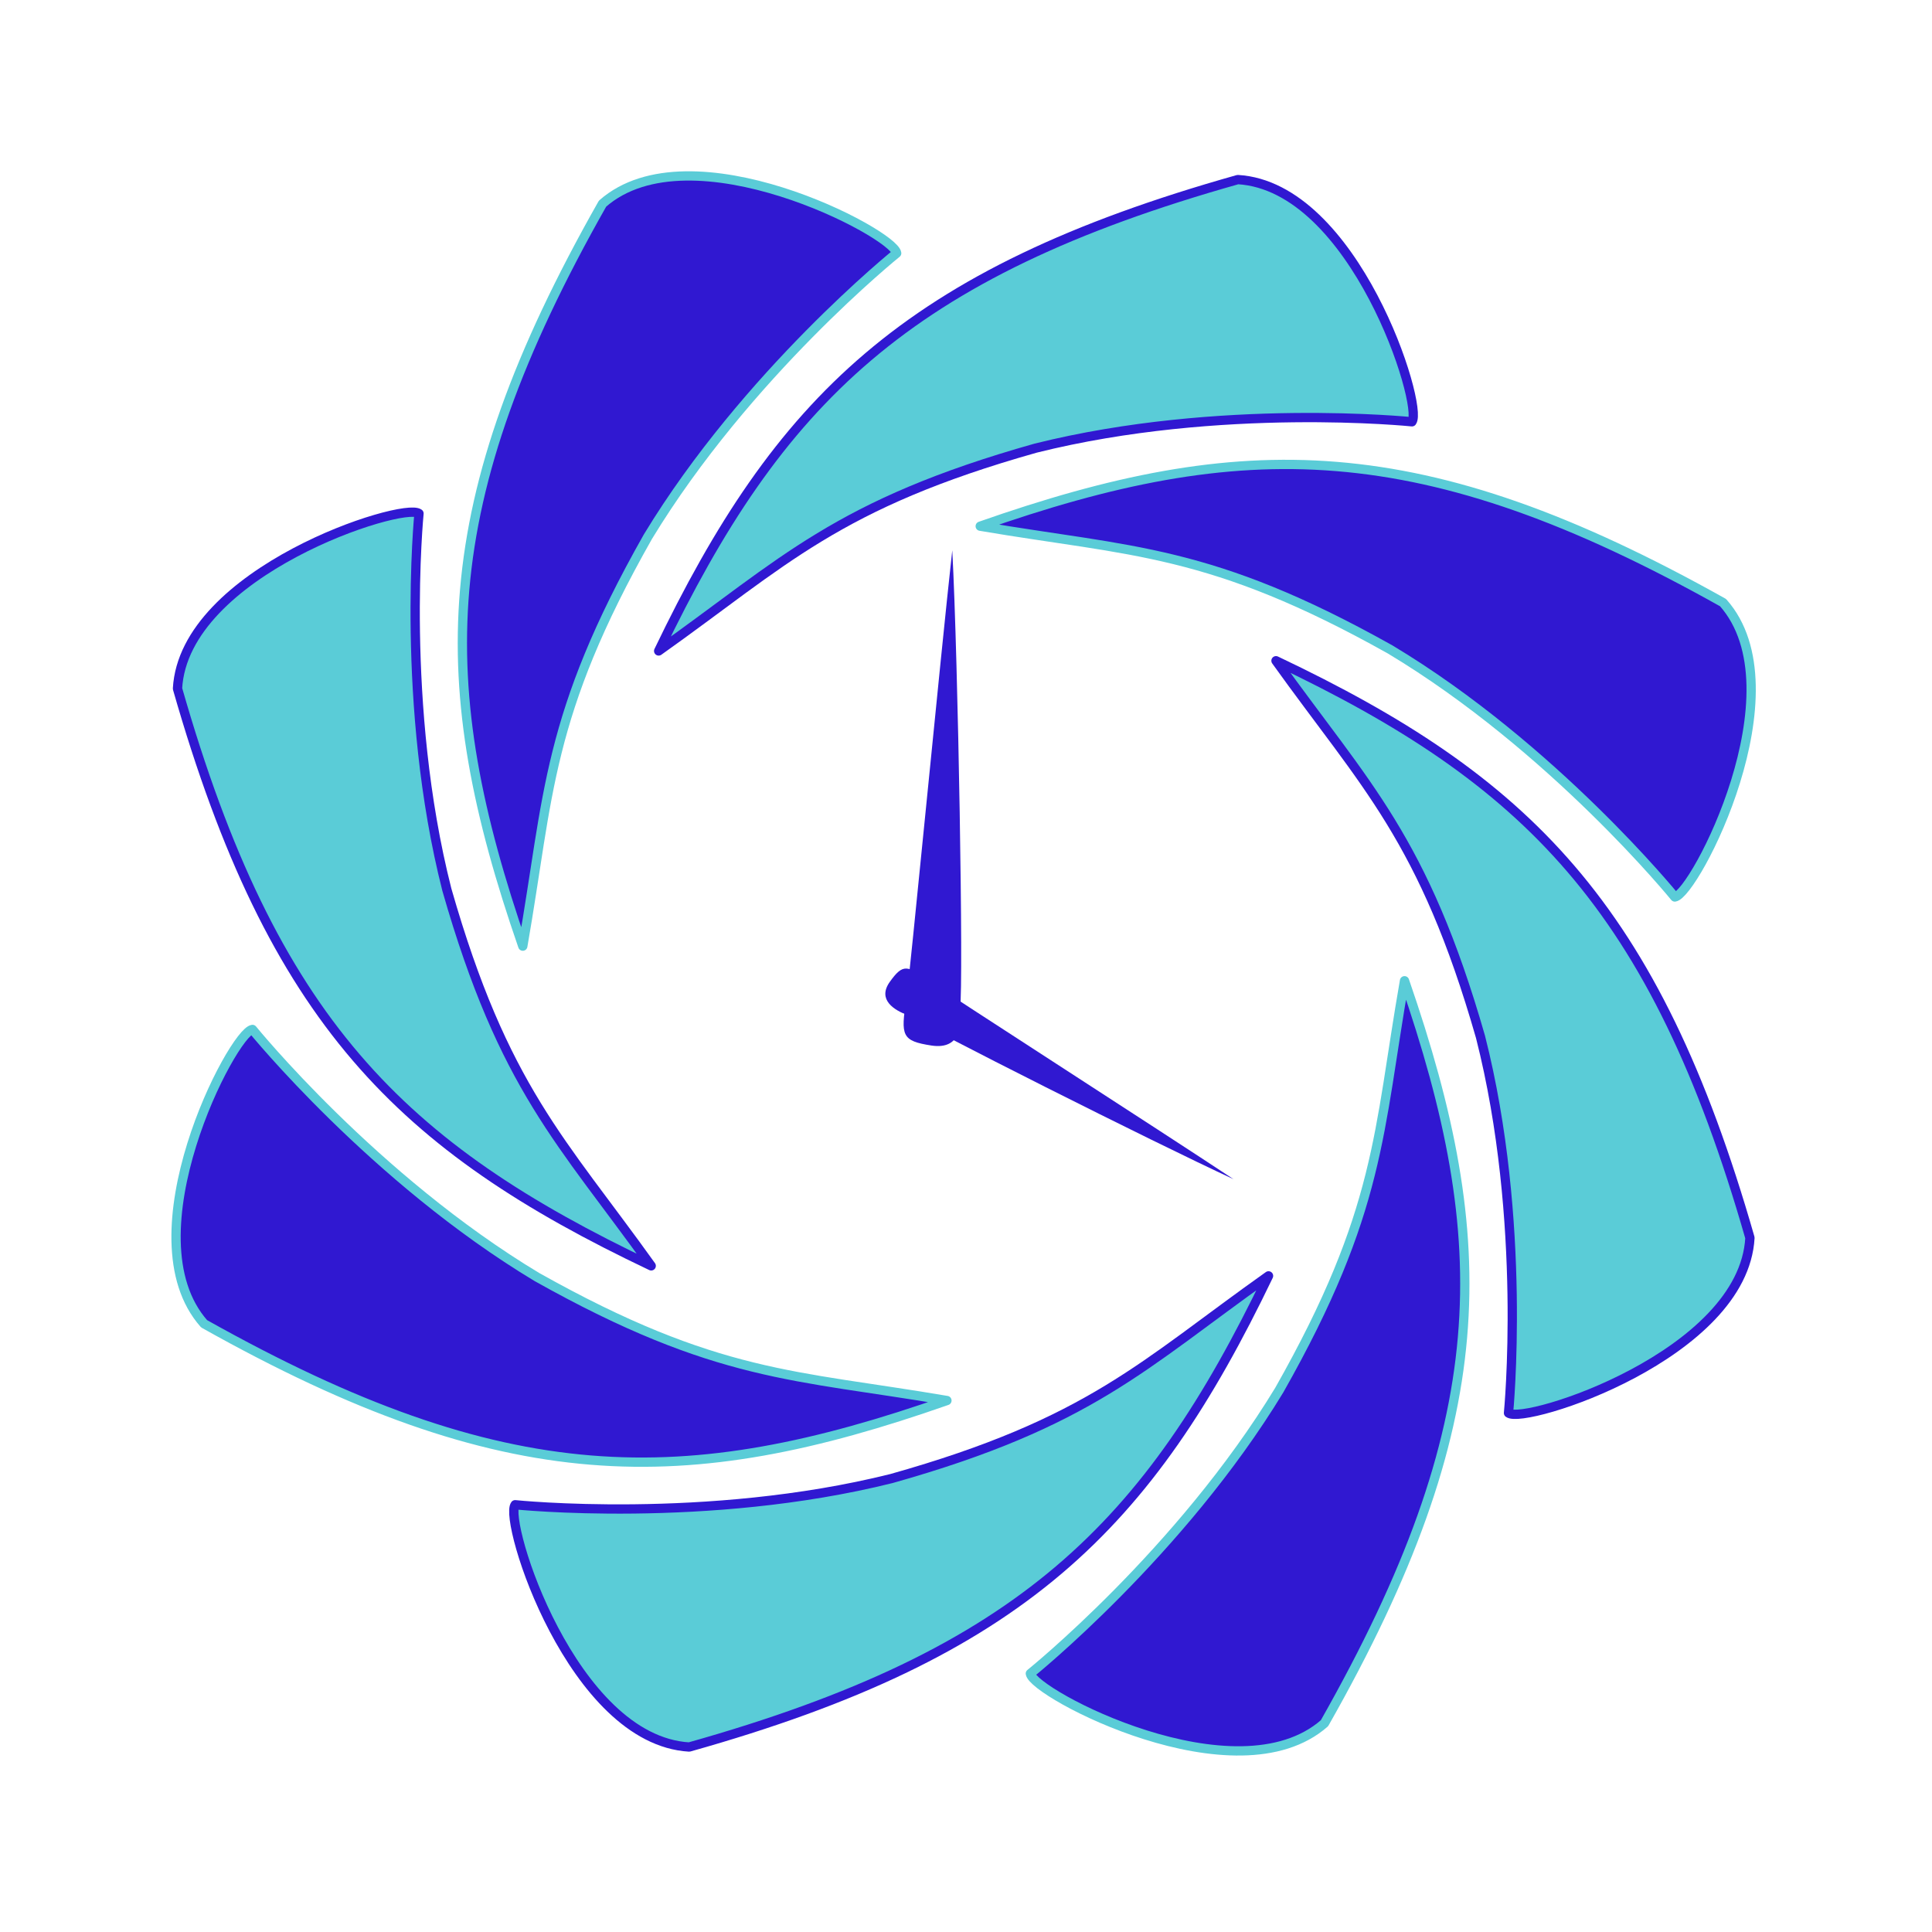
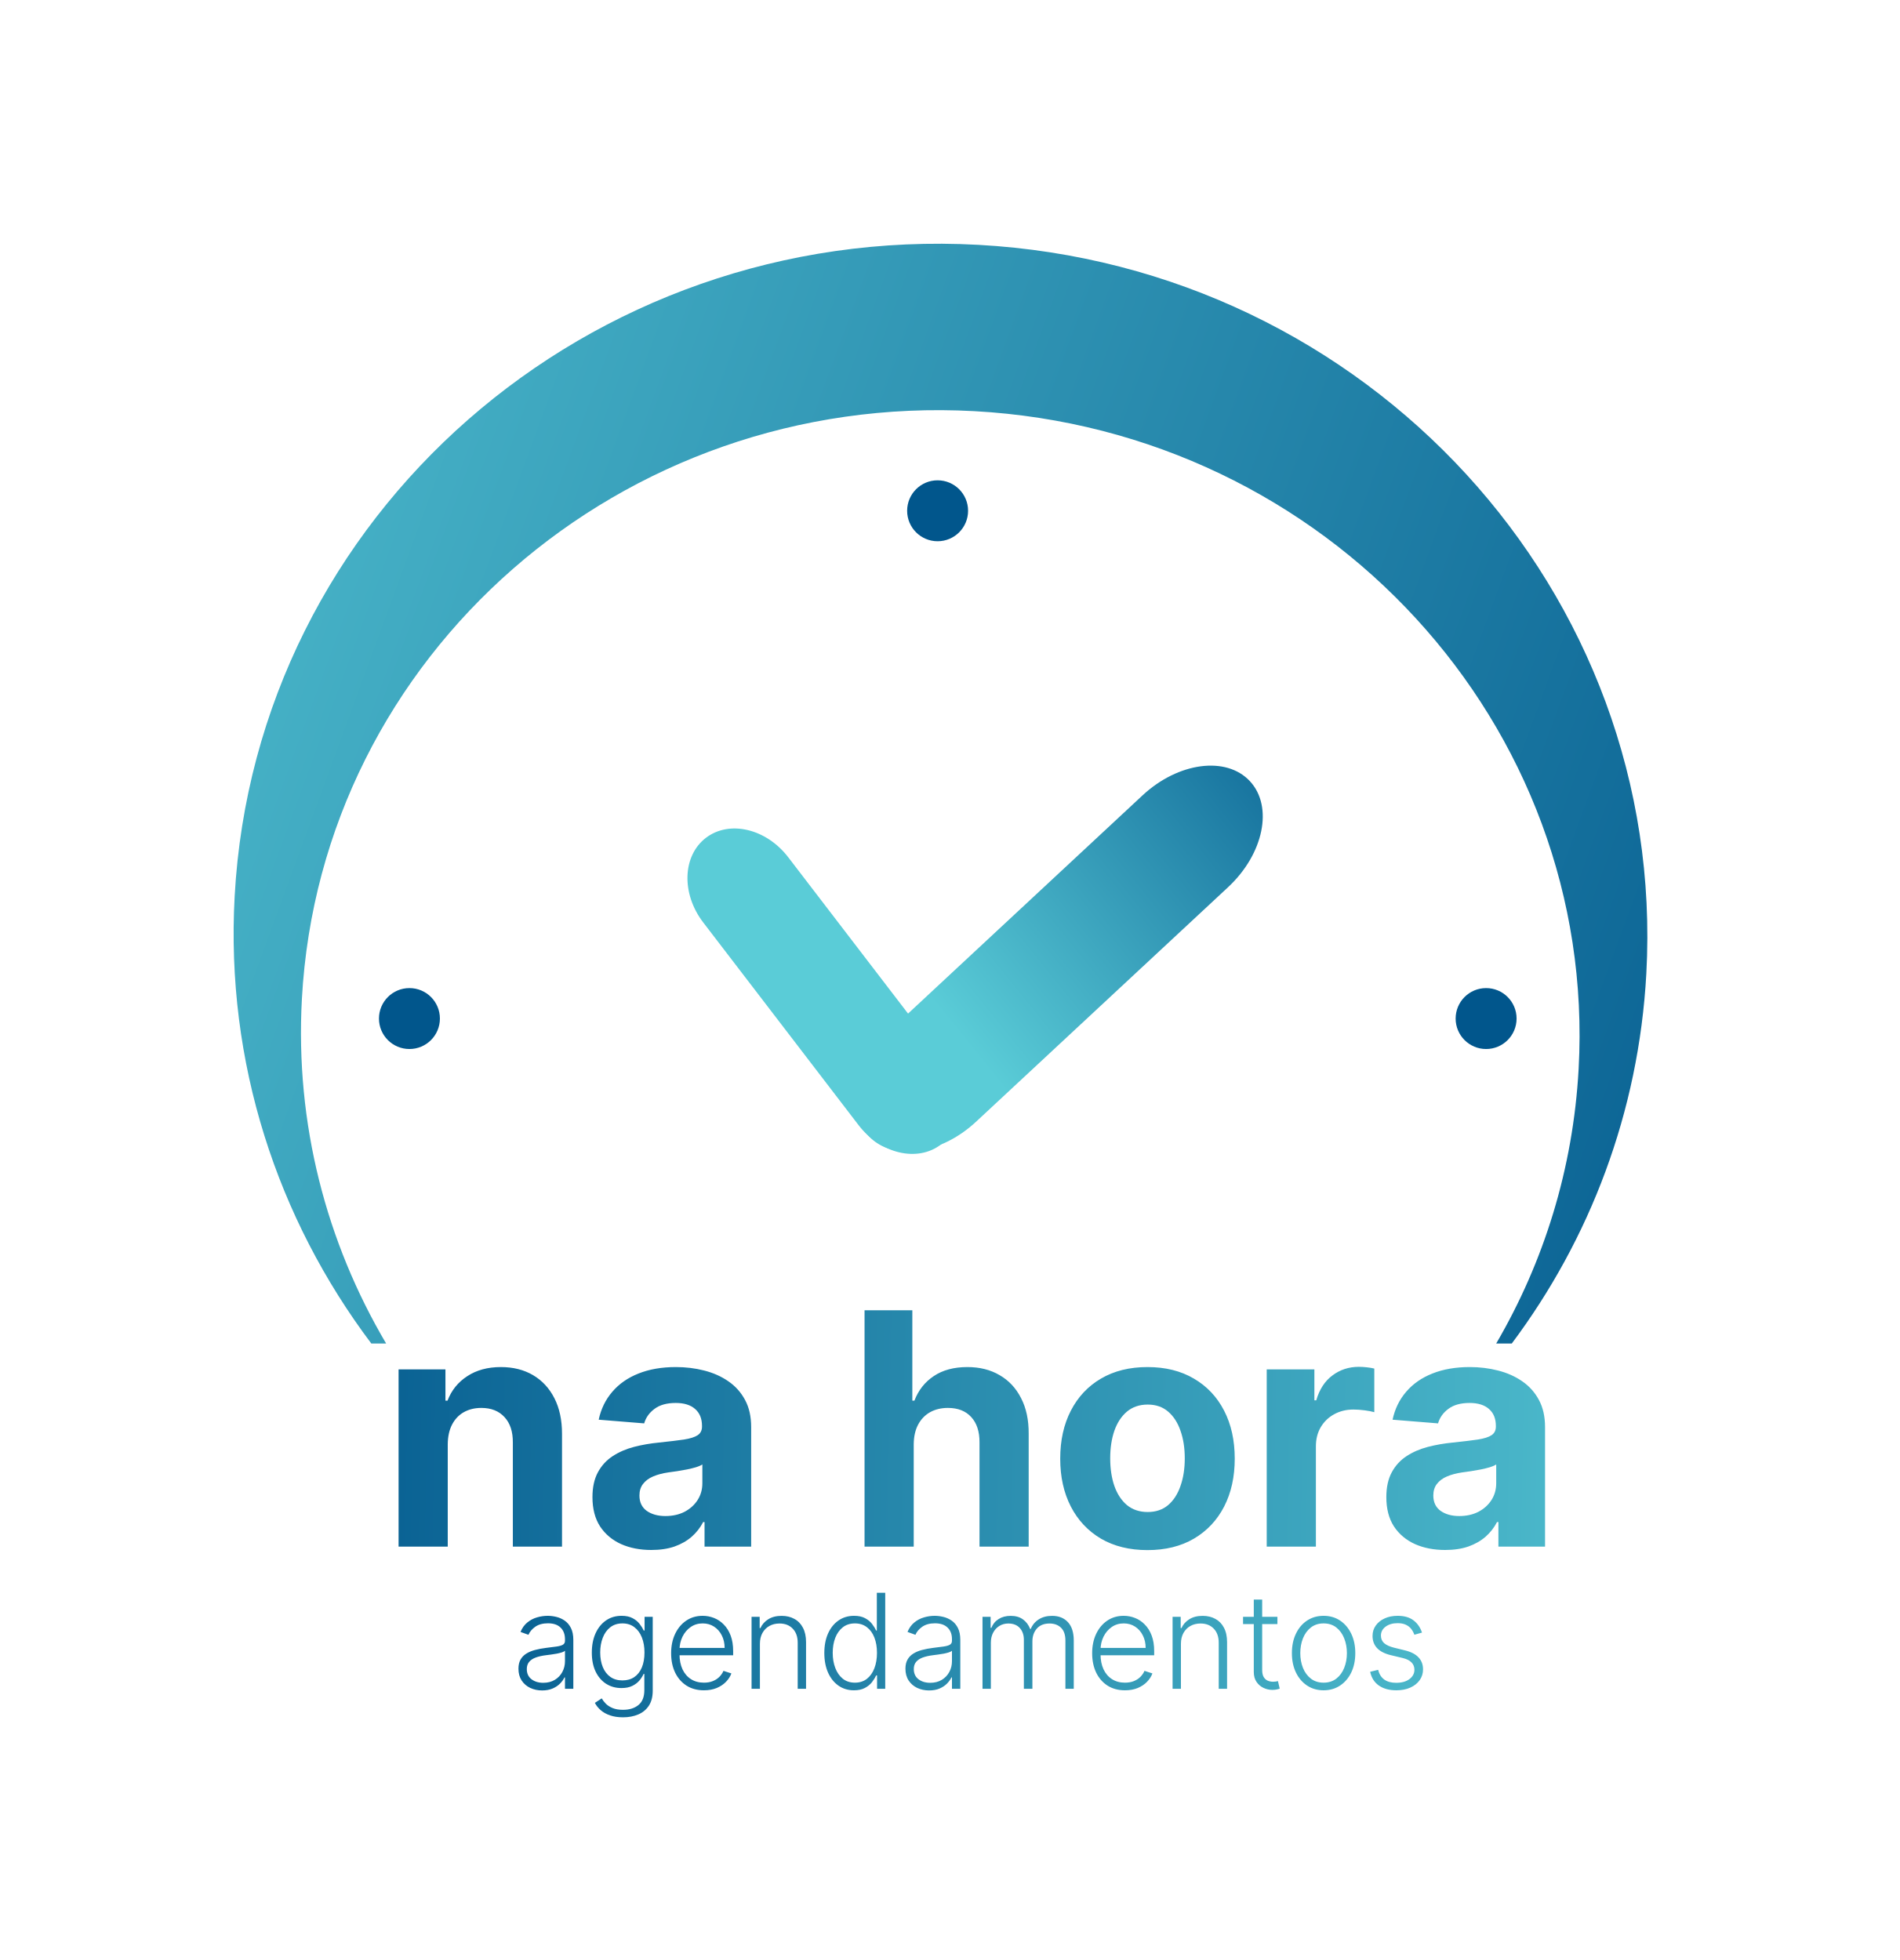
- <svg xmlns="http://www.w3.org/2000/svg" width="208" height="208" viewBox="0 0 208 208" fill="none">
-   <path d="M48.109 95.783C43.061 75.916 45.109 55.283 45.109 55.283C43.402 53.995 19.811 61.526 19.109 74.134C29.354 109.958 43.15 123.47 70.109 136.283C60.474 122.818 54.23 117.168 48.109 95.783Z" fill="#5ACCD7" stroke="#3018D1" stroke-linejoin="round" />
-   <path d="M57.814 137.491C40.247 126.93 27.181 110.83 27.181 110.83C25.061 111.116 13.602 133.068 21.976 142.52C54.467 160.761 73.777 160.652 101.946 150.781C85.626 147.996 77.213 148.376 57.814 137.491Z" fill="#3018D1" stroke="#5ACCD7" stroke-linejoin="round" />
-   <path d="M95.974 159.181C76.085 164.141 55.461 162.002 55.461 162.002C54.166 163.703 61.592 187.327 74.197 188.085C110.066 177.999 123.639 164.263 136.571 137.361C123.064 146.936 117.386 153.156 95.974 159.181Z" fill="#5ACCD7" stroke="#3018D1" stroke-linejoin="round" />
-   <path d="M137.725 149.661C127.086 167.182 110.928 180.176 110.928 180.176C111.205 182.297 133.106 193.854 142.595 185.521C160.98 153.112 160.956 133.802 151.211 105.589C148.354 121.897 148.696 130.311 137.725 149.661Z" fill="#3018D1" stroke="#5ACCD7" stroke-linejoin="round" />
-   <path d="M159.39 111.626C164.446 131.491 162.406 152.125 162.406 152.125C164.114 153.412 187.701 145.872 188.399 133.263C178.139 97.443 164.338 83.936 137.374 71.135C147.014 84.595 153.261 90.243 159.39 111.626Z" fill="#5ACCD7" stroke="#3018D1" stroke-linejoin="round" />
-   <path d="M149.668 69.922C167.24 80.476 180.312 96.571 180.312 96.571C182.431 96.283 193.882 74.327 185.504 64.878C153.006 46.651 133.696 46.768 105.531 56.65C121.852 59.428 130.265 59.044 149.668 69.922Z" fill="#3018D1" stroke="#5ACCD7" stroke-linejoin="round" />
-   <path d="M111.499 48.247C131.386 43.279 152.011 45.41 152.011 45.41C153.306 43.708 145.87 20.087 133.265 19.334C97.4 29.435 83.832 43.176 70.911 70.083C84.414 60.502 90.09 54.281 111.499 48.247Z" fill="#5ACCD7" stroke="#3018D1" stroke-linejoin="round" />
-   <path d="M69.752 57.783C80.384 40.259 96.537 27.258 96.537 27.258C96.259 25.137 74.353 13.589 64.868 21.926C46.496 54.342 46.528 73.652 56.284 101.861C59.135 85.552 58.789 77.138 69.752 57.783Z" fill="#3018D1" stroke="#5ACCD7" stroke-linejoin="round" />
-   <path d="M97.567 107.627C97.942 105.189 101.226 70.909 102.522 59.247C103.159 71.206 103.739 106.079 103.365 108.517C103.594 110.247 103.474 113.053 100.272 112.561C97.07 112.069 96.974 111.49 97.567 107.627Z" fill="#3018D1" />
-   <path d="M100.203 105.705C101.804 106.86 124.978 121.762 132.803 126.952C124.124 122.947 99.242 110.414 97.641 109.26C96.34 108.772 94.394 107.652 95.809 105.689C97.224 103.726 97.666 103.877 100.203 105.705Z" fill="#3018D1" />
+ <svg xmlns="http://www.w3.org/2000/svg" width="187" height="193" viewBox="0 0 187 193" fill="none">
+   <rect width="187" height="193" />
+   <path fill-rule="evenodd" clip-rule="evenodd" d="M69.23 90.829L69.23 90.829L84.526 110.791C86.692 113.618 90.322 114.473 92.634 112.702C94.946 110.93 95.064 107.203 92.898 104.376C92.897 104.375 92.896 104.374 92.895 104.373L77.612 84.426C77.608 84.422 77.605 84.418 77.602 84.414C75.436 81.587 71.806 80.732 69.494 82.503C67.183 84.274 67.064 88.002 69.23 90.829C69.23 90.829 69.23 90.829 69.23 90.829Z" fill="#5ACCD7" />
+   <path d="M44.081 142.205V152.296H39.24V134.841H43.854V137.921H44.059C44.445 136.905 45.093 136.102 46.002 135.512C46.911 134.913 48.013 134.614 49.309 134.614C50.521 134.614 51.577 134.879 52.479 135.409C53.38 135.94 54.081 136.697 54.581 137.682C55.081 138.659 55.331 139.826 55.331 141.182V152.296H50.49V142.046C50.498 140.977 50.225 140.144 49.672 139.546C49.119 138.94 48.358 138.637 47.388 138.637C46.736 138.637 46.161 138.777 45.661 139.057C45.168 139.337 44.782 139.746 44.502 140.284C44.229 140.815 44.089 141.455 44.081 142.205ZM64.124 152.625C63.01 152.625 62.018 152.432 61.147 152.046C60.275 151.652 59.586 151.072 59.078 150.307C58.578 149.534 58.328 148.572 58.328 147.421C58.328 146.451 58.506 145.637 58.862 144.977C59.218 144.318 59.703 143.788 60.317 143.387C60.931 142.985 61.628 142.682 62.408 142.477C63.196 142.273 64.022 142.129 64.885 142.046C65.9 141.94 66.719 141.841 67.34 141.75C67.961 141.652 68.412 141.508 68.692 141.318C68.972 141.129 69.112 140.849 69.112 140.477V140.409C69.112 139.69 68.885 139.133 68.431 138.739C67.984 138.345 67.347 138.148 66.522 138.148C65.65 138.148 64.957 138.341 64.442 138.727C63.927 139.106 63.586 139.583 63.419 140.159L58.942 139.796C59.169 138.735 59.616 137.818 60.283 137.046C60.95 136.265 61.809 135.667 62.862 135.25C63.923 134.826 65.15 134.614 66.544 134.614C67.514 134.614 68.442 134.727 69.328 134.955C70.222 135.182 71.014 135.534 71.703 136.012C72.4 136.489 72.95 137.102 73.351 137.852C73.753 138.595 73.953 139.485 73.953 140.523V152.296H69.362V149.875H69.226C68.946 150.421 68.571 150.902 68.101 151.318C67.631 151.727 67.067 152.049 66.408 152.284C65.749 152.512 64.987 152.625 64.124 152.625ZM65.51 149.284C66.222 149.284 66.851 149.144 67.397 148.864C67.942 148.576 68.37 148.19 68.681 147.705C68.991 147.22 69.147 146.671 69.147 146.057V144.205C68.995 144.303 68.787 144.394 68.522 144.477C68.264 144.553 67.972 144.625 67.647 144.693C67.321 144.754 66.995 144.811 66.669 144.864C66.344 144.909 66.048 144.951 65.783 144.989C65.215 145.072 64.719 145.205 64.294 145.387C63.87 145.568 63.541 145.815 63.306 146.125C63.071 146.428 62.953 146.807 62.953 147.262C62.953 147.921 63.192 148.424 63.669 148.773C64.154 149.114 64.768 149.284 65.51 149.284ZM89.956 142.205V152.296H85.115V129.023H89.82V137.921H90.024C90.418 136.89 91.055 136.083 91.933 135.5C92.812 134.909 93.915 134.614 95.24 134.614C96.452 134.614 97.509 134.879 98.411 135.409C99.32 135.932 100.024 136.686 100.524 137.671C101.032 138.648 101.282 139.818 101.274 141.182V152.296H96.433V142.046C96.441 140.97 96.168 140.133 95.615 139.534C95.07 138.936 94.305 138.637 93.32 138.637C92.661 138.637 92.077 138.777 91.57 139.057C91.07 139.337 90.676 139.746 90.388 140.284C90.108 140.815 89.964 141.455 89.956 142.205ZM112.97 152.637C111.205 152.637 109.679 152.262 108.391 151.512C107.111 150.754 106.122 149.701 105.425 148.352C104.728 146.996 104.379 145.424 104.379 143.637C104.379 141.833 104.728 140.258 105.425 138.909C106.122 137.553 107.111 136.5 108.391 135.75C109.679 134.993 111.205 134.614 112.97 134.614C114.736 134.614 116.258 134.993 117.539 135.75C118.826 136.5 119.819 137.553 120.516 138.909C121.213 140.258 121.561 141.833 121.561 143.637C121.561 145.424 121.213 146.996 120.516 148.352C119.819 149.701 118.826 150.754 117.539 151.512C116.258 152.262 114.736 152.637 112.97 152.637ZM112.993 148.887C113.796 148.887 114.467 148.659 115.004 148.205C115.542 147.743 115.948 147.114 116.22 146.318C116.501 145.523 116.641 144.618 116.641 143.602C116.641 142.587 116.501 141.682 116.22 140.887C115.948 140.091 115.542 139.462 115.004 139C114.467 138.538 113.796 138.307 112.993 138.307C112.183 138.307 111.501 138.538 110.948 139C110.402 139.462 109.989 140.091 109.709 140.887C109.436 141.682 109.3 142.587 109.3 143.602C109.3 144.618 109.436 145.523 109.709 146.318C109.989 147.114 110.402 147.743 110.948 148.205C111.501 148.659 112.183 148.887 112.993 148.887ZM124.709 152.296V134.841H129.402V137.887H129.584C129.902 136.803 130.436 135.985 131.186 135.432C131.936 134.871 132.8 134.591 133.777 134.591C134.02 134.591 134.281 134.606 134.561 134.637C134.842 134.667 135.088 134.708 135.3 134.762V139.057C135.073 138.989 134.758 138.928 134.357 138.875C133.955 138.822 133.588 138.796 133.254 138.796C132.542 138.796 131.906 138.951 131.345 139.262C130.792 139.565 130.353 139.989 130.027 140.534C129.709 141.08 129.55 141.708 129.55 142.421V152.296H124.709ZM142.28 152.625C141.166 152.625 140.174 152.432 139.303 152.046C138.432 151.652 137.742 151.072 137.235 150.307C136.735 149.534 136.485 148.572 136.485 147.421C136.485 146.451 136.663 145.637 137.019 144.977C137.375 144.318 137.86 143.788 138.473 143.387C139.087 142.985 139.784 142.682 140.564 142.477C141.352 142.273 142.178 142.129 143.041 142.046C144.057 141.94 144.875 141.841 145.496 141.75C146.117 141.652 146.568 141.508 146.848 141.318C147.129 141.129 147.269 140.849 147.269 140.477V140.409C147.269 139.69 147.041 139.133 146.587 138.739C146.14 138.345 145.504 138.148 144.678 138.148C143.807 138.148 143.113 138.341 142.598 138.727C142.083 139.106 141.742 139.583 141.576 140.159L137.098 139.796C137.326 138.735 137.772 137.818 138.439 137.046C139.106 136.265 139.966 135.667 141.019 135.25C142.079 134.826 143.307 134.614 144.701 134.614C145.67 134.614 146.598 134.727 147.485 134.955C148.379 135.182 149.17 135.534 149.86 136.012C150.557 136.489 151.106 137.102 151.507 137.852C151.909 138.595 152.11 139.485 152.11 140.523V152.296H147.519V149.875H147.382C147.102 150.421 146.727 150.902 146.257 151.318C145.788 151.727 145.223 152.049 144.564 152.284C143.905 152.512 143.144 152.625 142.28 152.625ZM143.666 149.284C144.379 149.284 145.007 149.144 145.553 148.864C146.098 148.576 146.526 148.19 146.837 147.705C147.147 147.22 147.303 146.671 147.303 146.057V144.205C147.151 144.303 146.943 144.394 146.678 144.477C146.42 144.553 146.129 144.625 145.803 144.693C145.477 144.754 145.151 144.811 144.826 144.864C144.5 144.909 144.204 144.951 143.939 144.989C143.371 145.072 142.875 145.205 142.451 145.387C142.026 145.568 141.697 145.815 141.462 146.125C141.227 146.428 141.11 146.807 141.11 147.262C141.11 147.921 141.348 148.424 141.826 148.773C142.31 149.114 142.924 149.284 143.666 149.284Z" fill="url(#paint0_linear_115_149)" />
+   <path d="M53.374 166.457C52.946 166.457 52.555 166.374 52.201 166.208C51.847 166.039 51.566 165.795 51.356 165.478C51.147 165.158 51.042 164.771 51.042 164.315C51.042 163.964 51.109 163.669 51.241 163.429C51.373 163.189 51.561 162.992 51.804 162.838C52.047 162.684 52.335 162.562 52.667 162.473C53 162.384 53.366 162.315 53.766 162.265C54.163 162.216 54.499 162.173 54.773 162.136C55.05 162.099 55.26 162.041 55.405 161.961C55.55 161.881 55.622 161.751 55.622 161.573V161.407C55.622 160.924 55.477 160.543 55.188 160.266C54.902 159.986 54.489 159.846 53.951 159.846C53.44 159.846 53.023 159.959 52.7 160.183C52.38 160.408 52.155 160.673 52.026 160.977L51.246 160.696C51.406 160.308 51.627 159.999 51.91 159.768C52.194 159.534 52.511 159.366 52.861 159.265C53.212 159.16 53.568 159.108 53.928 159.108C54.199 159.108 54.48 159.143 54.773 159.214C55.068 159.285 55.342 159.408 55.594 159.583C55.847 159.756 56.051 159.997 56.208 160.308C56.365 160.616 56.444 161.007 56.444 161.481V166.296H55.622V165.174H55.571C55.473 165.383 55.327 165.586 55.133 165.783C54.939 165.98 54.696 166.142 54.403 166.268C54.111 166.394 53.768 166.457 53.374 166.457ZM53.485 165.705C53.922 165.705 54.3 165.608 54.62 165.414C54.94 165.22 55.187 164.963 55.359 164.643C55.534 164.32 55.622 163.964 55.622 163.576V162.552C55.56 162.61 55.457 162.662 55.313 162.709C55.171 162.755 55.007 162.796 54.819 162.833C54.634 162.867 54.45 162.896 54.265 162.921C54.08 162.946 53.914 162.967 53.766 162.986C53.366 163.035 53.025 163.112 52.741 163.216C52.458 163.321 52.241 163.466 52.09 163.65C51.94 163.832 51.864 164.066 51.864 164.352C51.864 164.783 52.018 165.117 52.326 165.354C52.634 165.588 53.02 165.705 53.485 165.705ZM61.335 169.102C60.852 169.102 60.429 169.039 60.065 168.913C59.702 168.79 59.396 168.621 59.147 168.405C58.897 168.19 58.703 167.948 58.565 167.681L59.239 167.237C59.341 167.416 59.476 167.591 59.645 167.764C59.818 167.936 60.041 168.079 60.315 168.193C60.592 168.307 60.932 168.364 61.335 168.364C61.963 168.364 62.469 168.207 62.854 167.893C63.242 167.579 63.435 167.091 63.435 166.429V164.832H63.362C63.266 165.048 63.129 165.263 62.951 165.478C62.772 165.691 62.538 165.868 62.249 166.009C61.963 166.151 61.607 166.222 61.183 166.222C60.616 166.222 60.113 166.082 59.673 165.802C59.236 165.522 58.891 165.121 58.639 164.601C58.39 164.078 58.265 163.455 58.265 162.732C58.265 162.015 58.386 161.384 58.63 160.839C58.876 160.294 59.219 159.869 59.659 159.565C60.099 159.26 60.612 159.108 61.196 159.108C61.63 159.108 61.99 159.185 62.277 159.339C62.563 159.489 62.792 159.677 62.965 159.902C63.14 160.126 63.277 160.345 63.375 160.557H63.459V159.205H64.262V166.48C64.262 167.08 64.134 167.574 63.879 167.962C63.623 168.35 63.275 168.636 62.835 168.821C62.395 169.009 61.895 169.102 61.335 169.102ZM61.279 165.469C61.735 165.469 62.124 165.36 62.447 165.141C62.771 164.92 63.018 164.603 63.191 164.19C63.363 163.778 63.449 163.287 63.449 162.718C63.449 162.164 63.365 161.673 63.195 161.245C63.026 160.814 62.78 160.476 62.457 160.23C62.137 159.98 61.744 159.856 61.279 159.856C60.806 159.856 60.406 159.983 60.079 160.239C59.753 160.494 59.507 160.839 59.341 161.273C59.174 161.704 59.091 162.185 59.091 162.718C59.091 163.259 59.176 163.738 59.345 164.154C59.514 164.566 59.762 164.889 60.089 165.123C60.415 165.354 60.812 165.469 61.279 165.469ZM69.304 166.443C68.642 166.443 68.07 166.289 67.587 165.982C67.104 165.671 66.73 165.241 66.465 164.694C66.203 164.143 66.073 163.509 66.073 162.792C66.073 162.078 66.203 161.444 66.465 160.89C66.73 160.333 67.094 159.897 67.559 159.583C68.027 159.266 68.567 159.108 69.18 159.108C69.564 159.108 69.935 159.179 70.292 159.32C70.649 159.459 70.969 159.672 71.252 159.962C71.538 160.248 71.765 160.61 71.931 161.047C72.097 161.481 72.18 161.995 72.18 162.589V162.995H66.64V162.27H71.34C71.34 161.815 71.248 161.405 71.063 161.042C70.881 160.676 70.627 160.387 70.301 160.174C69.978 159.962 69.604 159.856 69.18 159.856C68.73 159.856 68.335 159.976 67.993 160.216C67.651 160.456 67.384 160.773 67.19 161.167C66.999 161.561 66.902 161.991 66.899 162.459V162.893C66.899 163.456 66.996 163.949 67.19 164.371C67.387 164.789 67.665 165.114 68.025 165.345C68.385 165.575 68.812 165.691 69.304 165.691C69.64 165.691 69.933 165.639 70.186 165.534C70.441 165.429 70.655 165.289 70.828 165.114C71.003 164.935 71.135 164.74 71.225 164.527L72.005 164.781C71.897 165.08 71.72 165.355 71.474 165.608C71.231 165.86 70.926 166.063 70.56 166.217C70.197 166.368 69.778 166.443 69.304 166.443ZM74.813 161.864V166.296H73.991V159.205H74.79V160.317H74.864C75.03 159.954 75.288 159.663 75.639 159.445C75.993 159.223 76.43 159.112 76.95 159.112C77.427 159.112 77.846 159.212 78.206 159.412C78.569 159.609 78.851 159.9 79.051 160.285C79.254 160.67 79.355 161.142 79.355 161.702V166.296H78.534V161.753C78.534 161.171 78.371 160.711 78.044 160.373C77.721 160.034 77.287 159.865 76.742 159.865C76.37 159.865 76.039 159.945 75.75 160.105C75.461 160.265 75.231 160.496 75.062 160.797C74.896 161.096 74.813 161.451 74.813 161.864ZM84.072 166.443C83.491 166.443 82.981 166.289 82.544 165.982C82.107 165.674 81.766 165.245 81.519 164.694C81.276 164.143 81.155 163.501 81.155 162.769C81.155 162.039 81.276 161.401 81.519 160.853C81.766 160.302 82.109 159.874 82.549 159.569C82.989 159.262 83.501 159.108 84.086 159.108C84.517 159.108 84.876 159.185 85.162 159.339C85.448 159.489 85.677 159.677 85.85 159.902C86.022 160.126 86.156 160.345 86.251 160.557H86.325V156.841H87.151V166.296H86.348V164.98H86.251C86.156 165.195 86.02 165.417 85.845 165.645C85.669 165.869 85.437 166.059 85.148 166.212C84.862 166.366 84.503 166.443 84.072 166.443ZM84.169 165.691C84.628 165.691 85.019 165.566 85.342 165.317C85.665 165.065 85.911 164.718 86.08 164.278C86.253 163.835 86.339 163.327 86.339 162.755C86.339 162.188 86.254 161.688 86.085 161.254C85.916 160.817 85.669 160.476 85.346 160.23C85.023 159.98 84.631 159.856 84.169 159.856C83.695 159.856 83.295 159.985 82.969 160.243C82.646 160.499 82.4 160.845 82.23 161.282C82.064 161.719 81.981 162.21 81.981 162.755C81.981 163.306 82.066 163.803 82.235 164.246C82.404 164.689 82.65 165.041 82.974 165.303C83.3 165.562 83.698 165.691 84.169 165.691ZM91.472 166.457C91.045 166.457 90.654 166.374 90.3 166.208C89.946 166.039 89.664 165.795 89.455 165.478C89.246 165.158 89.141 164.771 89.141 164.315C89.141 163.964 89.207 163.669 89.34 163.429C89.472 163.189 89.66 162.992 89.903 162.838C90.146 162.684 90.434 162.562 90.766 162.473C91.099 162.384 91.465 162.315 91.865 162.265C92.262 162.216 92.597 162.173 92.871 162.136C93.148 162.099 93.359 162.041 93.504 161.961C93.648 161.881 93.721 161.751 93.721 161.573V161.407C93.721 160.924 93.576 160.543 93.287 160.266C93.001 159.986 92.588 159.846 92.049 159.846C91.539 159.846 91.122 159.959 90.798 160.183C90.478 160.408 90.254 160.673 90.124 160.977L89.344 160.696C89.504 160.308 89.726 159.999 90.009 159.768C90.292 159.534 90.609 159.366 90.96 159.265C91.311 159.16 91.666 159.108 92.026 159.108C92.297 159.108 92.579 159.143 92.871 159.214C93.167 159.285 93.441 159.408 93.693 159.583C93.945 159.756 94.15 159.997 94.307 160.308C94.464 160.616 94.542 161.007 94.542 161.481V166.296H93.721V165.174H93.67C93.571 165.383 93.425 165.586 93.231 165.783C93.037 165.98 92.794 166.142 92.502 166.268C92.21 166.394 91.866 166.457 91.472 166.457ZM91.583 165.705C92.02 165.705 92.399 165.608 92.719 165.414C93.039 165.22 93.285 164.963 93.457 164.643C93.633 164.32 93.721 163.964 93.721 163.576V162.552C93.659 162.61 93.556 162.662 93.411 162.709C93.27 162.755 93.105 162.796 92.917 162.833C92.733 162.867 92.548 162.896 92.363 162.921C92.179 162.946 92.013 162.967 91.865 162.986C91.465 163.035 91.123 163.112 90.84 163.216C90.557 163.321 90.34 163.466 90.189 163.65C90.038 163.832 89.963 164.066 89.963 164.352C89.963 164.783 90.117 165.117 90.424 165.354C90.732 165.588 91.118 165.705 91.583 165.705ZM96.728 166.296V159.205H97.527V160.294H97.601C97.742 159.928 97.978 159.64 98.307 159.431C98.639 159.219 99.038 159.112 99.503 159.112C99.992 159.112 100.394 159.228 100.708 159.459C101.025 159.686 101.262 160 101.419 160.4H101.479C101.639 160.006 101.899 159.694 102.259 159.463C102.622 159.229 103.062 159.112 103.579 159.112C104.238 159.112 104.758 159.32 105.14 159.736C105.521 160.148 105.712 160.751 105.712 161.545V166.296H104.89V161.545C104.89 160.985 104.747 160.565 104.461 160.285C104.175 160.005 103.798 159.865 103.33 159.865C102.788 159.865 102.371 160.031 102.079 160.363C101.786 160.696 101.64 161.117 101.64 161.628V166.296H100.8V161.471C100.8 160.991 100.666 160.603 100.398 160.308C100.131 160.013 99.754 159.865 99.267 159.865C98.941 159.865 98.647 159.945 98.386 160.105C98.127 160.265 97.922 160.488 97.772 160.774C97.624 161.057 97.55 161.384 97.55 161.753V166.296H96.728ZM110.754 166.443C110.093 166.443 109.52 166.289 109.037 165.982C108.554 165.671 108.18 165.241 107.915 164.694C107.654 164.143 107.523 163.509 107.523 162.792C107.523 162.078 107.654 161.444 107.915 160.89C108.18 160.333 108.545 159.897 109.009 159.583C109.477 159.266 110.017 159.108 110.63 159.108C111.014 159.108 111.385 159.179 111.742 159.32C112.099 159.459 112.419 159.672 112.702 159.962C112.989 160.248 113.215 160.61 113.381 161.047C113.547 161.481 113.63 161.995 113.63 162.589V162.995H108.091V162.27H112.79C112.79 161.815 112.698 161.405 112.513 161.042C112.332 160.676 112.078 160.387 111.751 160.174C111.428 159.962 111.054 159.856 110.63 159.856C110.18 159.856 109.785 159.976 109.443 160.216C109.102 160.456 108.834 160.773 108.64 161.167C108.449 161.561 108.352 161.991 108.349 162.459V162.893C108.349 163.456 108.446 163.949 108.64 164.371C108.837 164.789 109.115 165.114 109.476 165.345C109.836 165.575 110.262 165.691 110.754 165.691C111.09 165.691 111.384 165.639 111.636 165.534C111.892 165.429 112.105 165.289 112.278 165.114C112.453 164.935 112.586 164.74 112.675 164.527L113.455 164.781C113.347 165.08 113.17 165.355 112.924 165.608C112.681 165.86 112.376 166.063 112.01 166.217C111.647 166.368 111.228 166.443 110.754 166.443ZM116.263 161.864V166.296H115.441V159.205H116.24V160.317H116.314C116.48 159.954 116.738 159.663 117.089 159.445C117.443 159.223 117.88 159.112 118.4 159.112C118.877 159.112 119.296 159.212 119.656 159.412C120.019 159.609 120.301 159.9 120.501 160.285C120.704 160.67 120.806 161.142 120.806 161.702V166.296H119.984V161.753C119.984 161.171 119.821 160.711 119.494 160.373C119.171 160.034 118.737 159.865 118.193 159.865C117.82 159.865 117.489 159.945 117.2 160.105C116.911 160.265 116.681 160.496 116.512 160.797C116.346 161.096 116.263 161.451 116.263 161.864ZM125.762 159.205V159.92H122.379V159.205H125.762ZM123.436 157.506H124.262V164.444C124.262 164.74 124.313 164.972 124.414 165.141C124.516 165.308 124.648 165.426 124.811 165.497C124.975 165.565 125.148 165.599 125.333 165.599C125.441 165.599 125.533 165.592 125.61 165.58C125.687 165.565 125.755 165.549 125.813 165.534L125.989 166.277C125.909 166.308 125.81 166.336 125.693 166.36C125.576 166.388 125.432 166.402 125.259 166.402C124.958 166.402 124.667 166.336 124.387 166.203C124.11 166.071 123.882 165.874 123.704 165.612C123.525 165.351 123.436 165.026 123.436 164.638V157.506ZM130.309 166.443C129.696 166.443 129.154 166.288 128.684 165.977C128.216 165.666 127.85 165.237 127.585 164.689C127.32 164.138 127.188 163.503 127.188 162.782C127.188 162.056 127.32 161.418 127.585 160.867C127.85 160.313 128.216 159.882 128.684 159.574C129.154 159.263 129.696 159.108 130.309 159.108C130.921 159.108 131.461 159.263 131.929 159.574C132.397 159.885 132.763 160.316 133.028 160.867C133.295 161.418 133.429 162.056 133.429 162.782C133.429 163.503 133.297 164.138 133.032 164.689C132.768 165.237 132.4 165.666 131.929 165.977C131.461 166.288 130.921 166.443 130.309 166.443ZM130.309 165.691C130.801 165.691 131.218 165.558 131.56 165.294C131.901 165.029 132.16 164.677 132.335 164.237C132.514 163.797 132.603 163.312 132.603 162.782C132.603 162.253 132.514 161.767 132.335 161.324C132.16 160.88 131.901 160.525 131.56 160.257C131.218 159.989 130.801 159.856 130.309 159.856C129.819 159.856 129.402 159.989 129.057 160.257C128.716 160.525 128.456 160.88 128.277 161.324C128.102 161.767 128.014 162.253 128.014 162.782C128.014 163.312 128.102 163.797 128.277 164.237C128.456 164.677 128.716 165.029 129.057 165.294C129.399 165.558 129.816 165.691 130.309 165.691ZM139.997 160.76L139.245 160.973C139.171 160.76 139.066 160.568 138.931 160.396C138.796 160.223 138.619 160.086 138.4 159.985C138.185 159.883 137.917 159.833 137.597 159.833C137.117 159.833 136.723 159.946 136.415 160.174C136.107 160.402 135.953 160.696 135.953 161.056C135.953 161.361 136.058 161.608 136.267 161.799C136.48 161.987 136.806 162.136 137.246 162.247L138.317 162.51C138.911 162.655 139.356 162.884 139.651 163.198C139.95 163.512 140.099 163.906 140.099 164.38C140.099 164.78 139.988 165.135 139.767 165.446C139.545 165.757 139.236 166.002 138.839 166.18C138.445 166.356 137.988 166.443 137.468 166.443C136.775 166.443 136.204 166.288 135.755 165.977C135.306 165.663 135.018 165.211 134.892 164.62L135.681 164.426C135.783 164.848 135.981 165.166 136.277 165.382C136.575 165.597 136.967 165.705 137.454 165.705C137.998 165.705 138.434 165.583 138.76 165.34C139.086 165.094 139.25 164.786 139.25 164.417C139.25 164.13 139.154 163.89 138.963 163.697C138.772 163.5 138.483 163.355 138.095 163.263L136.937 162.986C136.321 162.838 135.866 162.604 135.57 162.284C135.275 161.964 135.127 161.567 135.127 161.093C135.127 160.702 135.233 160.359 135.446 160.063C135.658 159.765 135.95 159.531 136.323 159.362C136.695 159.192 137.12 159.108 137.597 159.108C138.246 159.108 138.765 159.255 139.153 159.551C139.543 159.843 139.825 160.246 139.997 160.76Z" fill="url(#paint1_linear_115_149)" />
+   <circle cx="92.308" cy="50.296" r="3" fill="#01568C" />
+   <circle cx="146.308" cy="100.296" r="3" fill="#01568C" />
+   <circle cx="40.309" cy="100.296" r="3" fill="#01568C" />
+   <path fill-rule="evenodd" clip-rule="evenodd" d="M147.3 132.296H148.834C156.512 122.032 161.331 109.539 162.081 95.879C164.14 58.347 134.698 26.215 96.32 24.109C57.942 22.003 25.161 50.721 23.102 88.252C22.202 104.648 27.314 120.014 36.557 132.296H38.016C32.138 122.337 29.047 110.667 29.722 98.353C31.581 64.49 61.225 38.583 95.934 40.487C130.644 42.392 157.275 71.387 155.417 105.25C154.876 115.102 151.984 124.28 147.3 132.296Z" fill="url(#paint2_linear_115_149)" />
+   <path fill-rule="evenodd" clip-rule="evenodd" d="M112.481 78.321L87.67 101.415C84.157 104.686 83.193 109.362 85.518 111.859C87.843 114.357 92.576 113.731 96.089 110.46C96.091 110.459 96.093 110.457 96.094 110.455L120.897 87.369C120.898 87.368 120.899 87.367 120.9 87.366C120.9 87.366 120.9 87.366 120.9 87.366C124.414 84.095 125.377 79.419 123.052 76.921C120.727 74.424 115.994 75.05 112.481 78.321C112.481 78.321 112.481 78.321 112.481 78.321Z" fill="url(#paint3_linear_115_149)" />
+   <defs>
+     <linearGradient id="paint0_linear_115_149" x1="21.808" y1="138.296" x2="181.808" y2="141.296" gradientUnits="userSpaceOnUse">
+       <stop stop-color="#01568C" />
+       <stop offset="1" stop-color="#5ACCD7" />
+     </linearGradient>
+     <linearGradient id="paint1_linear_115_149" x1="38.253" y1="160.27" x2="162.584" y2="164.69" gradientUnits="userSpaceOnUse">
+       <stop stop-color="#01568C" />
+       <stop offset="1" stop-color="#5ACCD7" />
+     </linearGradient>
+     <linearGradient id="paint2_linear_115_149" x1="-20.692" y1="39.296" x2="192.308" y2="117.296" gradientUnits="userSpaceOnUse">
+       <stop stop-color="#5ACCD7" />
+       <stop offset="1" stop-color="#01568C" />
+     </linearGradient>
+     <linearGradient id="paint3_linear_115_149" x1="133.223" y1="67.819" x2="93.09" y2="100.207" gradientUnits="userSpaceOnUse">
+       <stop stop-color="#01568C" />
+       <stop offset="1" stop-color="#5ACCD7" />
+     </linearGradient>
+   </defs>
</svg>
